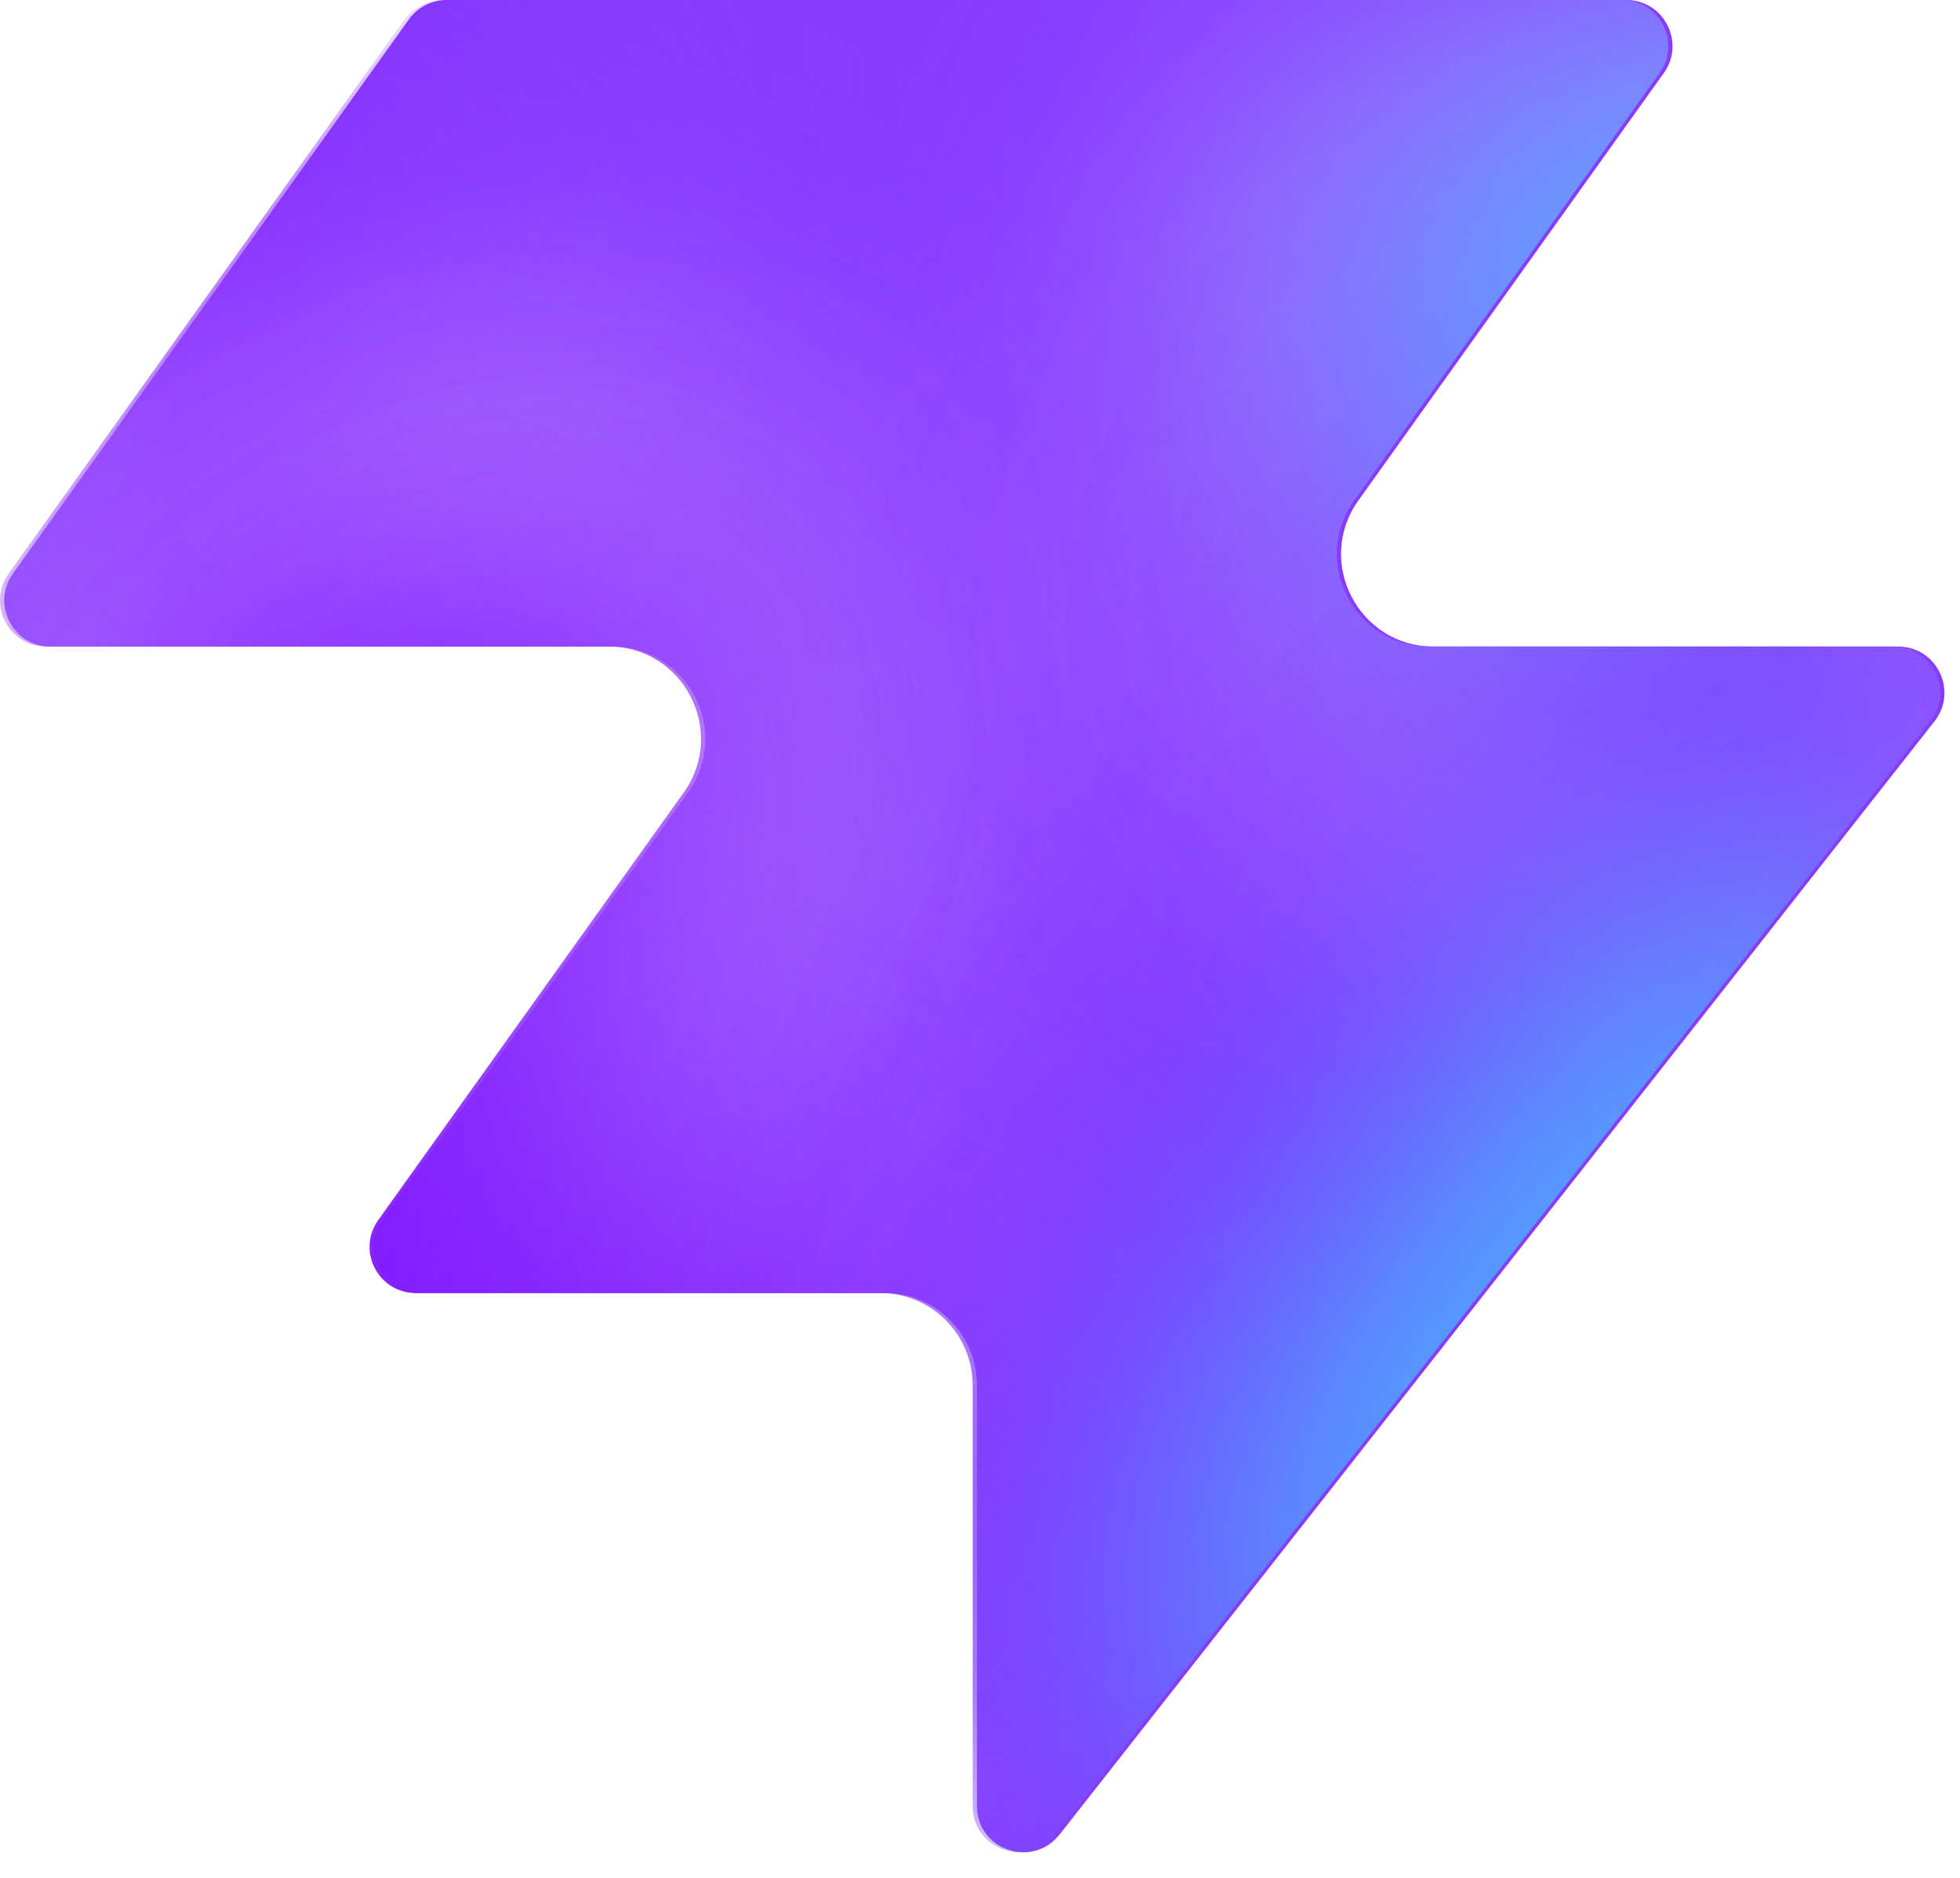
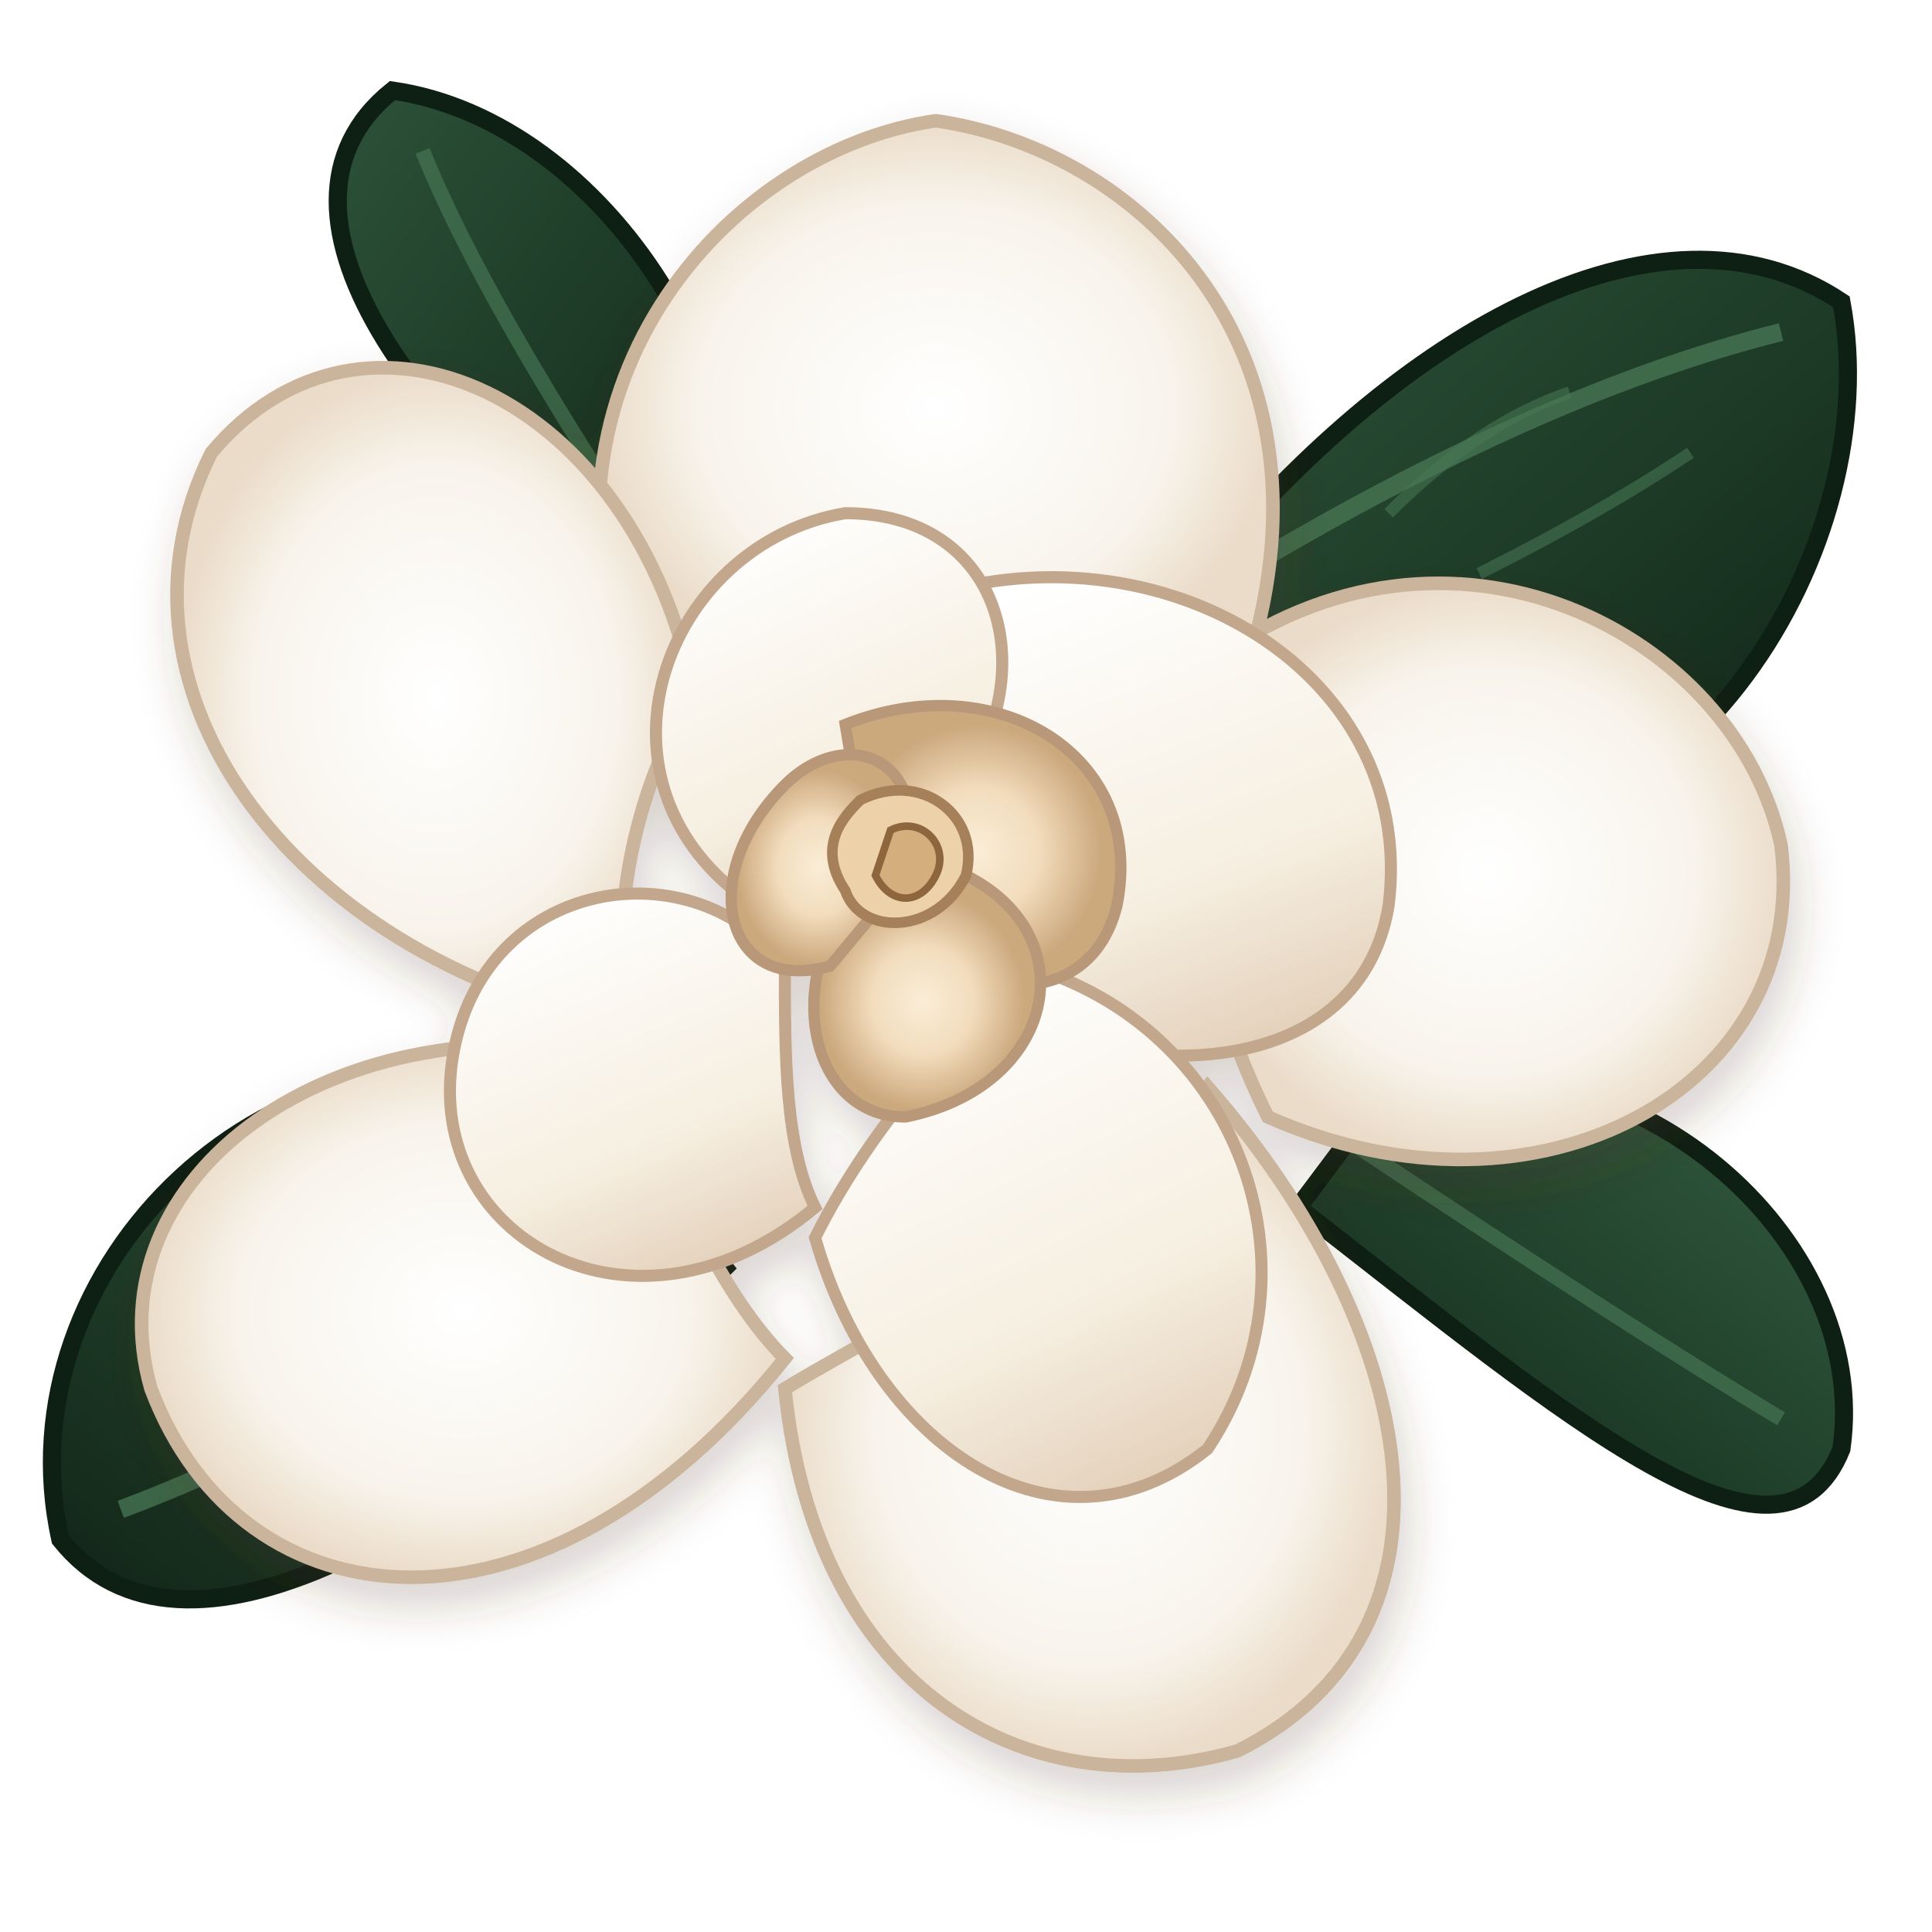
- <svg xmlns="http://www.w3.org/2000/svg" width="48" height="46" fill="none" viewBox="0 0 48 46">
-   <path fill="#863bff" d="M25.946 44.938c-.664.845-2.021.375-2.021-.698V33.937a2.26 2.26 0 0 0-2.262-2.262H10.287c-.92 0-1.456-1.04-.92-1.788l7.48-10.471c1.07-1.497 0-3.578-1.842-3.578H1.237c-.92 0-1.456-1.04-.92-1.788L10.013.474c.214-.297.556-.474.92-.474h28.894c.92 0 1.456 1.04.92 1.788l-7.48 10.471c-1.07 1.498 0 3.579 1.842 3.579h11.377c.943 0 1.473 1.088.89 1.83L25.947 44.94z" style="fill:#863bff;fill:color(display-p3 .525 .23 1);fill-opacity:1" />
-   <mask id="a" width="48" height="46" x="0" y="0" maskUnits="userSpaceOnUse" style="mask-type:alpha">
-     <path fill="#000" d="M25.842 44.938c-.664.844-2.021.375-2.021-.698V33.937a2.26 2.26 0 0 0-2.262-2.262H10.183c-.92 0-1.456-1.04-.92-1.788l7.48-10.471c1.07-1.498 0-3.579-1.842-3.579H1.133c-.92 0-1.456-1.04-.92-1.787L9.91.473c.214-.297.556-.474.92-.474h28.894c.92 0 1.456 1.04.92 1.788l-7.48 10.471c-1.07 1.498 0 3.578 1.842 3.578h11.377c.943 0 1.473 1.088.89 1.832L25.843 44.94z" style="fill:#000;fill-opacity:1" />
-   </mask>
-   <g mask="url(#a)">
-     <g filter="url(#b)">
-       <ellipse cx="5.508" cy="14.704" fill="#ede6ff" rx="5.508" ry="14.704" style="fill:#ede6ff;fill:color(display-p3 .927 .903 1);fill-opacity:1" transform="matrix(.00324 1 1 -.00324 -4.47 31.516)" />
-     </g>
-     <g filter="url(#c)">
-       <ellipse cx="10.399" cy="29.851" fill="#ede6ff" rx="10.399" ry="29.851" style="fill:#ede6ff;fill:color(display-p3 .927 .903 1);fill-opacity:1" transform="matrix(.00324 1 1 -.00324 -39.328 7.883)" />
-     </g>
-     <g filter="url(#d)">
-       <ellipse cx="5.508" cy="30.487" fill="#7e14ff" rx="5.508" ry="30.487" style="fill:#7e14ff;fill:color(display-p3 .492 .077 1);fill-opacity:1" transform="rotate(89.814 -25.913 -14.639)scale(1 -1)" />
-     </g>
-     <g filter="url(#e)">
-       <ellipse cx="5.508" cy="30.599" fill="#7e14ff" rx="5.508" ry="30.599" style="fill:#7e14ff;fill:color(display-p3 .492 .077 1);fill-opacity:1" transform="rotate(89.814 -32.644 -3.334)scale(1 -1)" />
-     </g>
-     <g filter="url(#f)">
-       <ellipse cx="5.508" cy="30.599" fill="#7e14ff" rx="5.508" ry="30.599" style="fill:#7e14ff;fill:color(display-p3 .492 .077 1);fill-opacity:1" transform="matrix(.00324 1 1 -.00324 -34.34 30.47)" />
-     </g>
-     <g filter="url(#g)">
-       <ellipse cx="14.072" cy="22.078" fill="#ede6ff" rx="14.072" ry="22.078" style="fill:#ede6ff;fill:color(display-p3 .927 .903 1);fill-opacity:1" transform="rotate(93.35 24.506 48.493)scale(-1 1)" />
-     </g>
-     <g filter="url(#h)">
-       <ellipse cx="3.47" cy="21.501" fill="#7e14ff" rx="3.47" ry="21.501" style="fill:#7e14ff;fill:color(display-p3 .492 .077 1);fill-opacity:1" transform="rotate(89.009 28.708 47.59)scale(-1 1)" />
-     </g>
-     <g filter="url(#i)">
-       <ellipse cx="3.47" cy="21.501" fill="#7e14ff" rx="3.47" ry="21.501" style="fill:#7e14ff;fill:color(display-p3 .492 .077 1);fill-opacity:1" transform="rotate(89.009 28.708 47.59)scale(-1 1)" />
-     </g>
-     <g filter="url(#j)">
-       <ellipse cx=".387" cy="8.972" fill="#7e14ff" rx="4.407" ry="29.108" style="fill:#7e14ff;fill:color(display-p3 .492 .077 1);fill-opacity:1" transform="rotate(39.51 .387 8.972)" />
-     </g>
-     <g filter="url(#k)">
-       <ellipse cx="47.523" cy="-6.092" fill="#7e14ff" rx="4.407" ry="29.108" style="fill:#7e14ff;fill:color(display-p3 .492 .077 1);fill-opacity:1" transform="rotate(37.892 47.523 -6.092)" />
-     </g>
-     <g filter="url(#l)">
-       <ellipse cx="41.412" cy="6.333" fill="#47bfff" rx="5.971" ry="9.665" style="fill:#47bfff;fill:color(display-p3 .28 .748 1);fill-opacity:1" transform="rotate(37.892 41.412 6.333)" />
-     </g>
-     <g filter="url(#m)">
-       <ellipse cx="-1.879" cy="38.332" fill="#7e14ff" rx="4.407" ry="29.108" style="fill:#7e14ff;fill:color(display-p3 .492 .077 1);fill-opacity:1" transform="rotate(37.892 -1.88 38.332)" />
-     </g>
-     <g filter="url(#n)">
-       <ellipse cx="-1.879" cy="38.332" fill="#7e14ff" rx="4.407" ry="29.108" style="fill:#7e14ff;fill:color(display-p3 .492 .077 1);fill-opacity:1" transform="rotate(37.892 -1.88 38.332)" />
-     </g>
-     <g filter="url(#o)">
-       <ellipse cx="35.651" cy="29.907" fill="#7e14ff" rx="4.407" ry="29.108" style="fill:#7e14ff;fill:color(display-p3 .492 .077 1);fill-opacity:1" transform="rotate(37.892 35.651 29.907)" />
-     </g>
-     <g filter="url(#p)">
-       <ellipse cx="38.418" cy="32.4" fill="#47bfff" rx="5.971" ry="15.297" style="fill:#47bfff;fill:color(display-p3 .28 .748 1);fill-opacity:1" transform="rotate(37.892 38.418 32.4)" />
-     </g>
-   </g>
+ <svg xmlns="http://www.w3.org/2000/svg" viewBox="0 0 128 128" width="100%" height="100%">
  <defs>
-     <filter id="b" width="60.045" height="41.654" x="-19.77" y="16.149" color-interpolation-filters="sRGB" filterUnits="userSpaceOnUse">
-       <feFlood flood-opacity="0" result="BackgroundImageFix" />
-       <feBlend in="SourceGraphic" in2="BackgroundImageFix" result="shape" />
-       <feGaussianBlur result="effect1_foregroundBlur_2002_17158" stdDeviation="7.659" />
-     </filter>
-     <filter id="c" width="90.34" height="51.437" x="-54.613" y="-7.533" color-interpolation-filters="sRGB" filterUnits="userSpaceOnUse">
-       <feFlood flood-opacity="0" result="BackgroundImageFix" />
-       <feBlend in="SourceGraphic" in2="BackgroundImageFix" result="shape" />
-       <feGaussianBlur result="effect1_foregroundBlur_2002_17158" stdDeviation="7.659" />
-     </filter>
-     <filter id="d" width="79.355" height="29.4" x="-49.64" y="2.03" color-interpolation-filters="sRGB" filterUnits="userSpaceOnUse">
-       <feFlood flood-opacity="0" result="BackgroundImageFix" />
-       <feBlend in="SourceGraphic" in2="BackgroundImageFix" result="shape" />
-       <feGaussianBlur result="effect1_foregroundBlur_2002_17158" stdDeviation="4.596" />
-     </filter>
-     <filter id="e" width="79.579" height="29.4" x="-45.045" y="20.029" color-interpolation-filters="sRGB" filterUnits="userSpaceOnUse">
-       <feFlood flood-opacity="0" result="BackgroundImageFix" />
-       <feBlend in="SourceGraphic" in2="BackgroundImageFix" result="shape" />
-       <feGaussianBlur result="effect1_foregroundBlur_2002_17158" stdDeviation="4.596" />
-     </filter>
-     <filter id="f" width="79.579" height="29.4" x="-43.513" y="21.178" color-interpolation-filters="sRGB" filterUnits="userSpaceOnUse">
-       <feFlood flood-opacity="0" result="BackgroundImageFix" />
-       <feBlend in="SourceGraphic" in2="BackgroundImageFix" result="shape" />
-       <feGaussianBlur result="effect1_foregroundBlur_2002_17158" stdDeviation="4.596" />
-     </filter>
-     <filter id="g" width="74.749" height="58.852" x="15.756" y="-17.901" color-interpolation-filters="sRGB" filterUnits="userSpaceOnUse">
-       <feFlood flood-opacity="0" result="BackgroundImageFix" />
-       <feBlend in="SourceGraphic" in2="BackgroundImageFix" result="shape" />
-       <feGaussianBlur result="effect1_foregroundBlur_2002_17158" stdDeviation="7.659" />
-     </filter>
-     <filter id="h" width="61.377" height="25.362" x="23.548" y="2.284" color-interpolation-filters="sRGB" filterUnits="userSpaceOnUse">
-       <feFlood flood-opacity="0" result="BackgroundImageFix" />
-       <feBlend in="SourceGraphic" in2="BackgroundImageFix" result="shape" />
-       <feGaussianBlur result="effect1_foregroundBlur_2002_17158" stdDeviation="4.596" />
-     </filter>
-     <filter id="i" width="61.377" height="25.362" x="23.548" y="2.284" color-interpolation-filters="sRGB" filterUnits="userSpaceOnUse">
-       <feFlood flood-opacity="0" result="BackgroundImageFix" />
-       <feBlend in="SourceGraphic" in2="BackgroundImageFix" result="shape" />
-       <feGaussianBlur result="effect1_foregroundBlur_2002_17158" stdDeviation="4.596" />
-     </filter>
-     <filter id="j" width="56.045" height="63.649" x="-27.636" y="-22.853" color-interpolation-filters="sRGB" filterUnits="userSpaceOnUse">
-       <feFlood flood-opacity="0" result="BackgroundImageFix" />
-       <feBlend in="SourceGraphic" in2="BackgroundImageFix" result="shape" />
-       <feGaussianBlur result="effect1_foregroundBlur_2002_17158" stdDeviation="4.596" />
-     </filter>
-     <filter id="k" width="54.814" height="64.646" x="20.116" y="-38.415" color-interpolation-filters="sRGB" filterUnits="userSpaceOnUse">
-       <feFlood flood-opacity="0" result="BackgroundImageFix" />
-       <feBlend in="SourceGraphic" in2="BackgroundImageFix" result="shape" />
-       <feGaussianBlur result="effect1_foregroundBlur_2002_17158" stdDeviation="4.596" />
-     </filter>
-     <filter id="l" width="33.541" height="35.313" x="24.641" y="-11.323" color-interpolation-filters="sRGB" filterUnits="userSpaceOnUse">
-       <feFlood flood-opacity="0" result="BackgroundImageFix" />
-       <feBlend in="SourceGraphic" in2="BackgroundImageFix" result="shape" />
-       <feGaussianBlur result="effect1_foregroundBlur_2002_17158" stdDeviation="4.596" />
-     </filter>
-     <filter id="m" width="54.814" height="64.646" x="-29.286" y="6.009" color-interpolation-filters="sRGB" filterUnits="userSpaceOnUse">
-       <feFlood flood-opacity="0" result="BackgroundImageFix" />
-       <feBlend in="SourceGraphic" in2="BackgroundImageFix" result="shape" />
-       <feGaussianBlur result="effect1_foregroundBlur_2002_17158" stdDeviation="4.596" />
-     </filter>
-     <filter id="n" width="54.814" height="64.646" x="-29.286" y="6.009" color-interpolation-filters="sRGB" filterUnits="userSpaceOnUse">
-       <feFlood flood-opacity="0" result="BackgroundImageFix" />
-       <feBlend in="SourceGraphic" in2="BackgroundImageFix" result="shape" />
-       <feGaussianBlur result="effect1_foregroundBlur_2002_17158" stdDeviation="4.596" />
-     </filter>
-     <filter id="o" width="54.814" height="64.646" x="8.244" y="-2.416" color-interpolation-filters="sRGB" filterUnits="userSpaceOnUse">
-       <feFlood flood-opacity="0" result="BackgroundImageFix" />
-       <feBlend in="SourceGraphic" in2="BackgroundImageFix" result="shape" />
-       <feGaussianBlur result="effect1_foregroundBlur_2002_17158" stdDeviation="4.596" />
-     </filter>
-     <filter id="p" width="39.409" height="43.623" x="18.713" y="10.588" color-interpolation-filters="sRGB" filterUnits="userSpaceOnUse">
-       <feFlood flood-opacity="0" result="BackgroundImageFix" />
-       <feBlend in="SourceGraphic" in2="BackgroundImageFix" result="shape" />
-       <feGaussianBlur result="effect1_foregroundBlur_2002_17158" stdDeviation="4.596" />
+     <linearGradient id="leafGrad1" x1="0%" y1="0%" x2="100%" y2="100%">
+       <stop offset="0%" stop-color="#2d5239" />
+       <stop offset="60%" stop-color="#1b3824" />
+       <stop offset="100%" stop-color="#0f2215" />
+     </linearGradient>
+     <linearGradient id="leafGrad2" x1="100%" y1="0%" x2="0%" y2="100%">
+       <stop offset="0%" stop-color="#345e42" />
+       <stop offset="60%" stop-color="#1e3d28" />
+       <stop offset="100%" stop-color="#122417" />
+     </linearGradient>
+     <radialGradient id="outerPetalGrad" cx="50%" cy="50%" r="50%">
+       <stop offset="0%" stop-color="#ffffff" />
+       <stop offset="70%" stop-color="#f8f4ec" />
+       <stop offset="100%" stop-color="#ebdcc9" />
+     </radialGradient>
+     <linearGradient id="midPetalGrad" x1="30%" y1="0%" x2="70%" y2="100%">
+       <stop offset="0%" stop-color="#ffffff" />
+       <stop offset="65%" stop-color="#f6efe1" />
+       <stop offset="100%" stop-color="#e3d0ba" />
+     </linearGradient>
+     <radialGradient id="coreGlow" cx="48%" cy="52%" r="45%">
+       <stop offset="0%" stop-color="#faedd7" />
+       <stop offset="50%" stop-color="#f2dcbc" />
+       <stop offset="100%" stop-color="#cca87d" />
+     </radialGradient>
+     <filter id="petalShadow" x="-15%" y="-15%" width="130%" height="130%">
+       <feDropShadow dx="0.5" dy="1.5" stdDeviation="1.5" flood-color="#54381e" flood-opacity="0.22" />
    </filter>
  </defs>
+   <g class="gardenia-leaves">
+     <path d="M78 40 C92 22 110 12 122 20 C125 36 112 58 92 56 Z" fill="url(#leafGrad1)" stroke="#0e1f13" stroke-width="1.2" />
+     <path d="M82 38 Q102 26 118 22" stroke="#487856" stroke-width="1.2" fill="none" opacity="0.75" />
+     <path d="M92 34 Q98 28 104 26 M98 38 Q106 34 112 30 M88 42 Q94 44 98 48" stroke="#487856" stroke-width="0.8" fill="none" opacity="0.55" />
+     <path d="M48 84 C30 102 12 112 4 102 C0 84 18 66 38 72 Z" fill="url(#leafGrad2)" stroke="#0e1f13" stroke-width="1.2" />
+     <path d="M44 80 Q24 94 8 100" stroke="#487856" stroke-width="1.2" fill="none" opacity="0.75" />
+     <path d="M34 82 Q28 88 22 90 M24 78 Q18 80 12 86 M38 90 Q34 96 28 100" stroke="#487856" stroke-width="0.8" fill="none" opacity="0.55" />
+     <path d="M46 42 C28 30 16 14 26 6 C40 8 52 26 48 42 Z" fill="url(#leafGrad1)" stroke="#0e1f13" stroke-width="1.2" />
+     <path d="M44 38 Q32 20 28 10" stroke="#487856" stroke-width="1" fill="none" opacity="0.65" />
+     <path d="M86 80 C104 94 118 106 122 96 C124 82 108 68 92 72 Z" fill="url(#leafGrad2)" stroke="#0e1f13" stroke-width="1.2" />
+     <path d="M90 76 Q108 88 118 94" stroke="#487856" stroke-width="1" fill="none" opacity="0.65" />
+   </g>
+   <g class="gardenia-corolla" filter="url(#petalShadow)">
+     <path d="M42 46 C34 26 48 10 62 8 C76 10 90 24 82 46 C74 42 54 42 42 46 Z" fill="url(#outerPetalGrad)" stroke="#cbb49c" stroke-width="0.9" />
+     <path d="M80 44 C96 32 115 42 118 56 C120 72 102 82 84 74 C78 62 78 50 80 44 Z" fill="url(#outerPetalGrad)" stroke="#cbb49c" stroke-width="0.9" />
+     <path d="M80 72 C94 88 98 108 82 116 C68 120 54 112 52 92 C62 86 72 82 80 72 Z" fill="url(#outerPetalGrad)" stroke="#cbb49c" stroke-width="0.9" />
+     <path d="M52 90 C36 110 16 108 10 92 C6 78 22 66 42 70 C44 78 48 86 52 90 Z" fill="url(#outerPetalGrad)" stroke="#cbb49c" stroke-width="0.9" />
+     <path d="M42 68 C20 64 6 46 14 30 C24 18 42 26 46 46 C42 52 40 62 42 68 Z" fill="url(#outerPetalGrad)" stroke="#cbb49c" stroke-width="0.9" />
+     <path d="M60 40 C76 34 94 44 92 60 C90 72 74 72 64 66 C60 54 58 44 60 40 Z" fill="url(#midPetalGrad)" stroke="#c2a78d" stroke-width="0.8" />
+     <path d="M68 64 C82 68 88 84 80 96 C70 104 58 96 54 82 C58 74 64 68 68 64 Z" fill="url(#midPetalGrad)" stroke="#c2a78d" stroke-width="0.8" />
+     <path d="M54 80 C42 90 28 82 30 70 C32 58 46 56 52 64 C52 70 52 76 54 80 Z" fill="url(#midPetalGrad)" stroke="#c2a78d" stroke-width="0.8" />
+     <path d="M50 60 C38 52 44 36 56 34 C68 34 70 48 60 56 C56 56 52 58 50 60 Z" fill="url(#midPetalGrad)" stroke="#c2a78d" stroke-width="0.8" />
+     <path d="M56 48 C66 44 76 50 74 60 C72 68 62 66 58 60 Z" fill="url(#coreGlow)" stroke="#b89878" stroke-width="0.75" />
+     <path d="M64 58 C72 62 70 72 60 74 C54 74 52 66 56 60 Z" fill="url(#coreGlow)" stroke="#b89878" stroke-width="0.75" />
+     <path d="M55 64 C48 66 46 58 52 52 C56 48 62 50 60 58 Z" fill="url(#coreGlow)" stroke="#b89878" stroke-width="0.75" />
+     <path d="M57 53 C61 51 65 54 64 58 C62 62 57 62 56 59 C54 56 56 54 57 53 Z" fill="#edd1a8" stroke="#a58058" stroke-width="0.7" />
+     <path d="M59 55 C61 54 63 56 62 58 C61 60 59 60 58 58 Z" fill="#d4ae7c" stroke="#8d663e" stroke-width="0.5" />
+   </g>
</svg>
